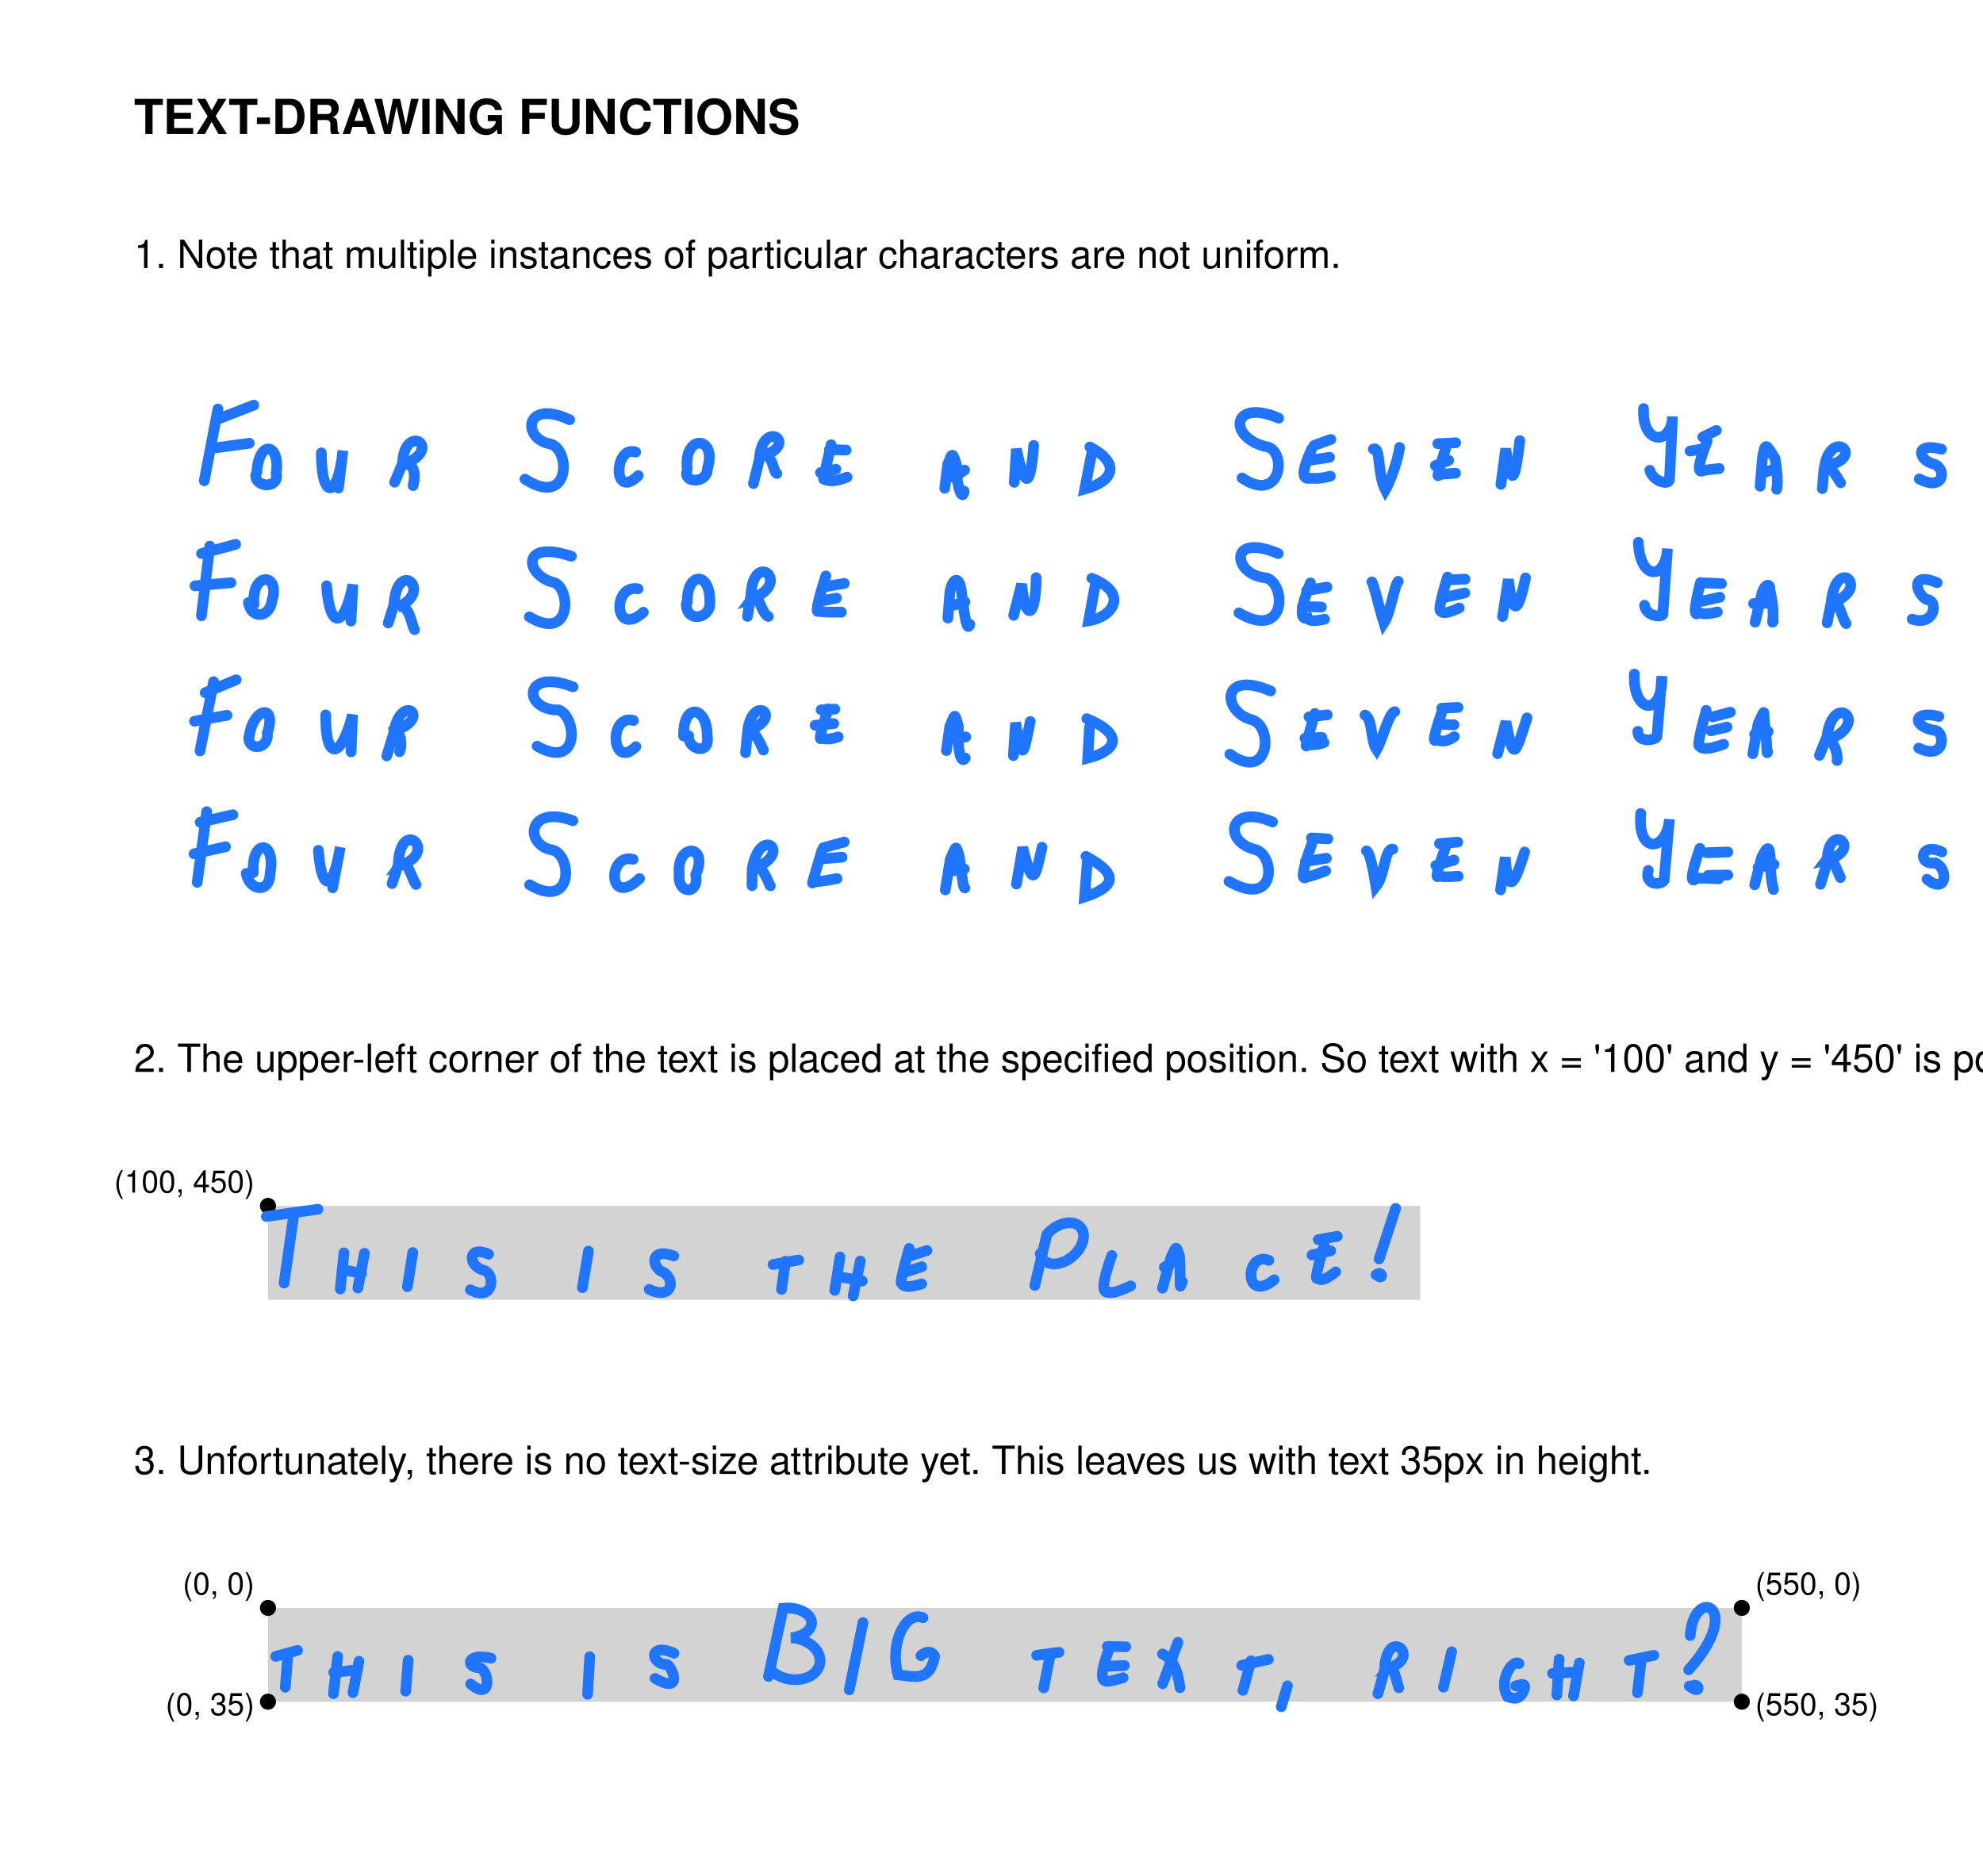
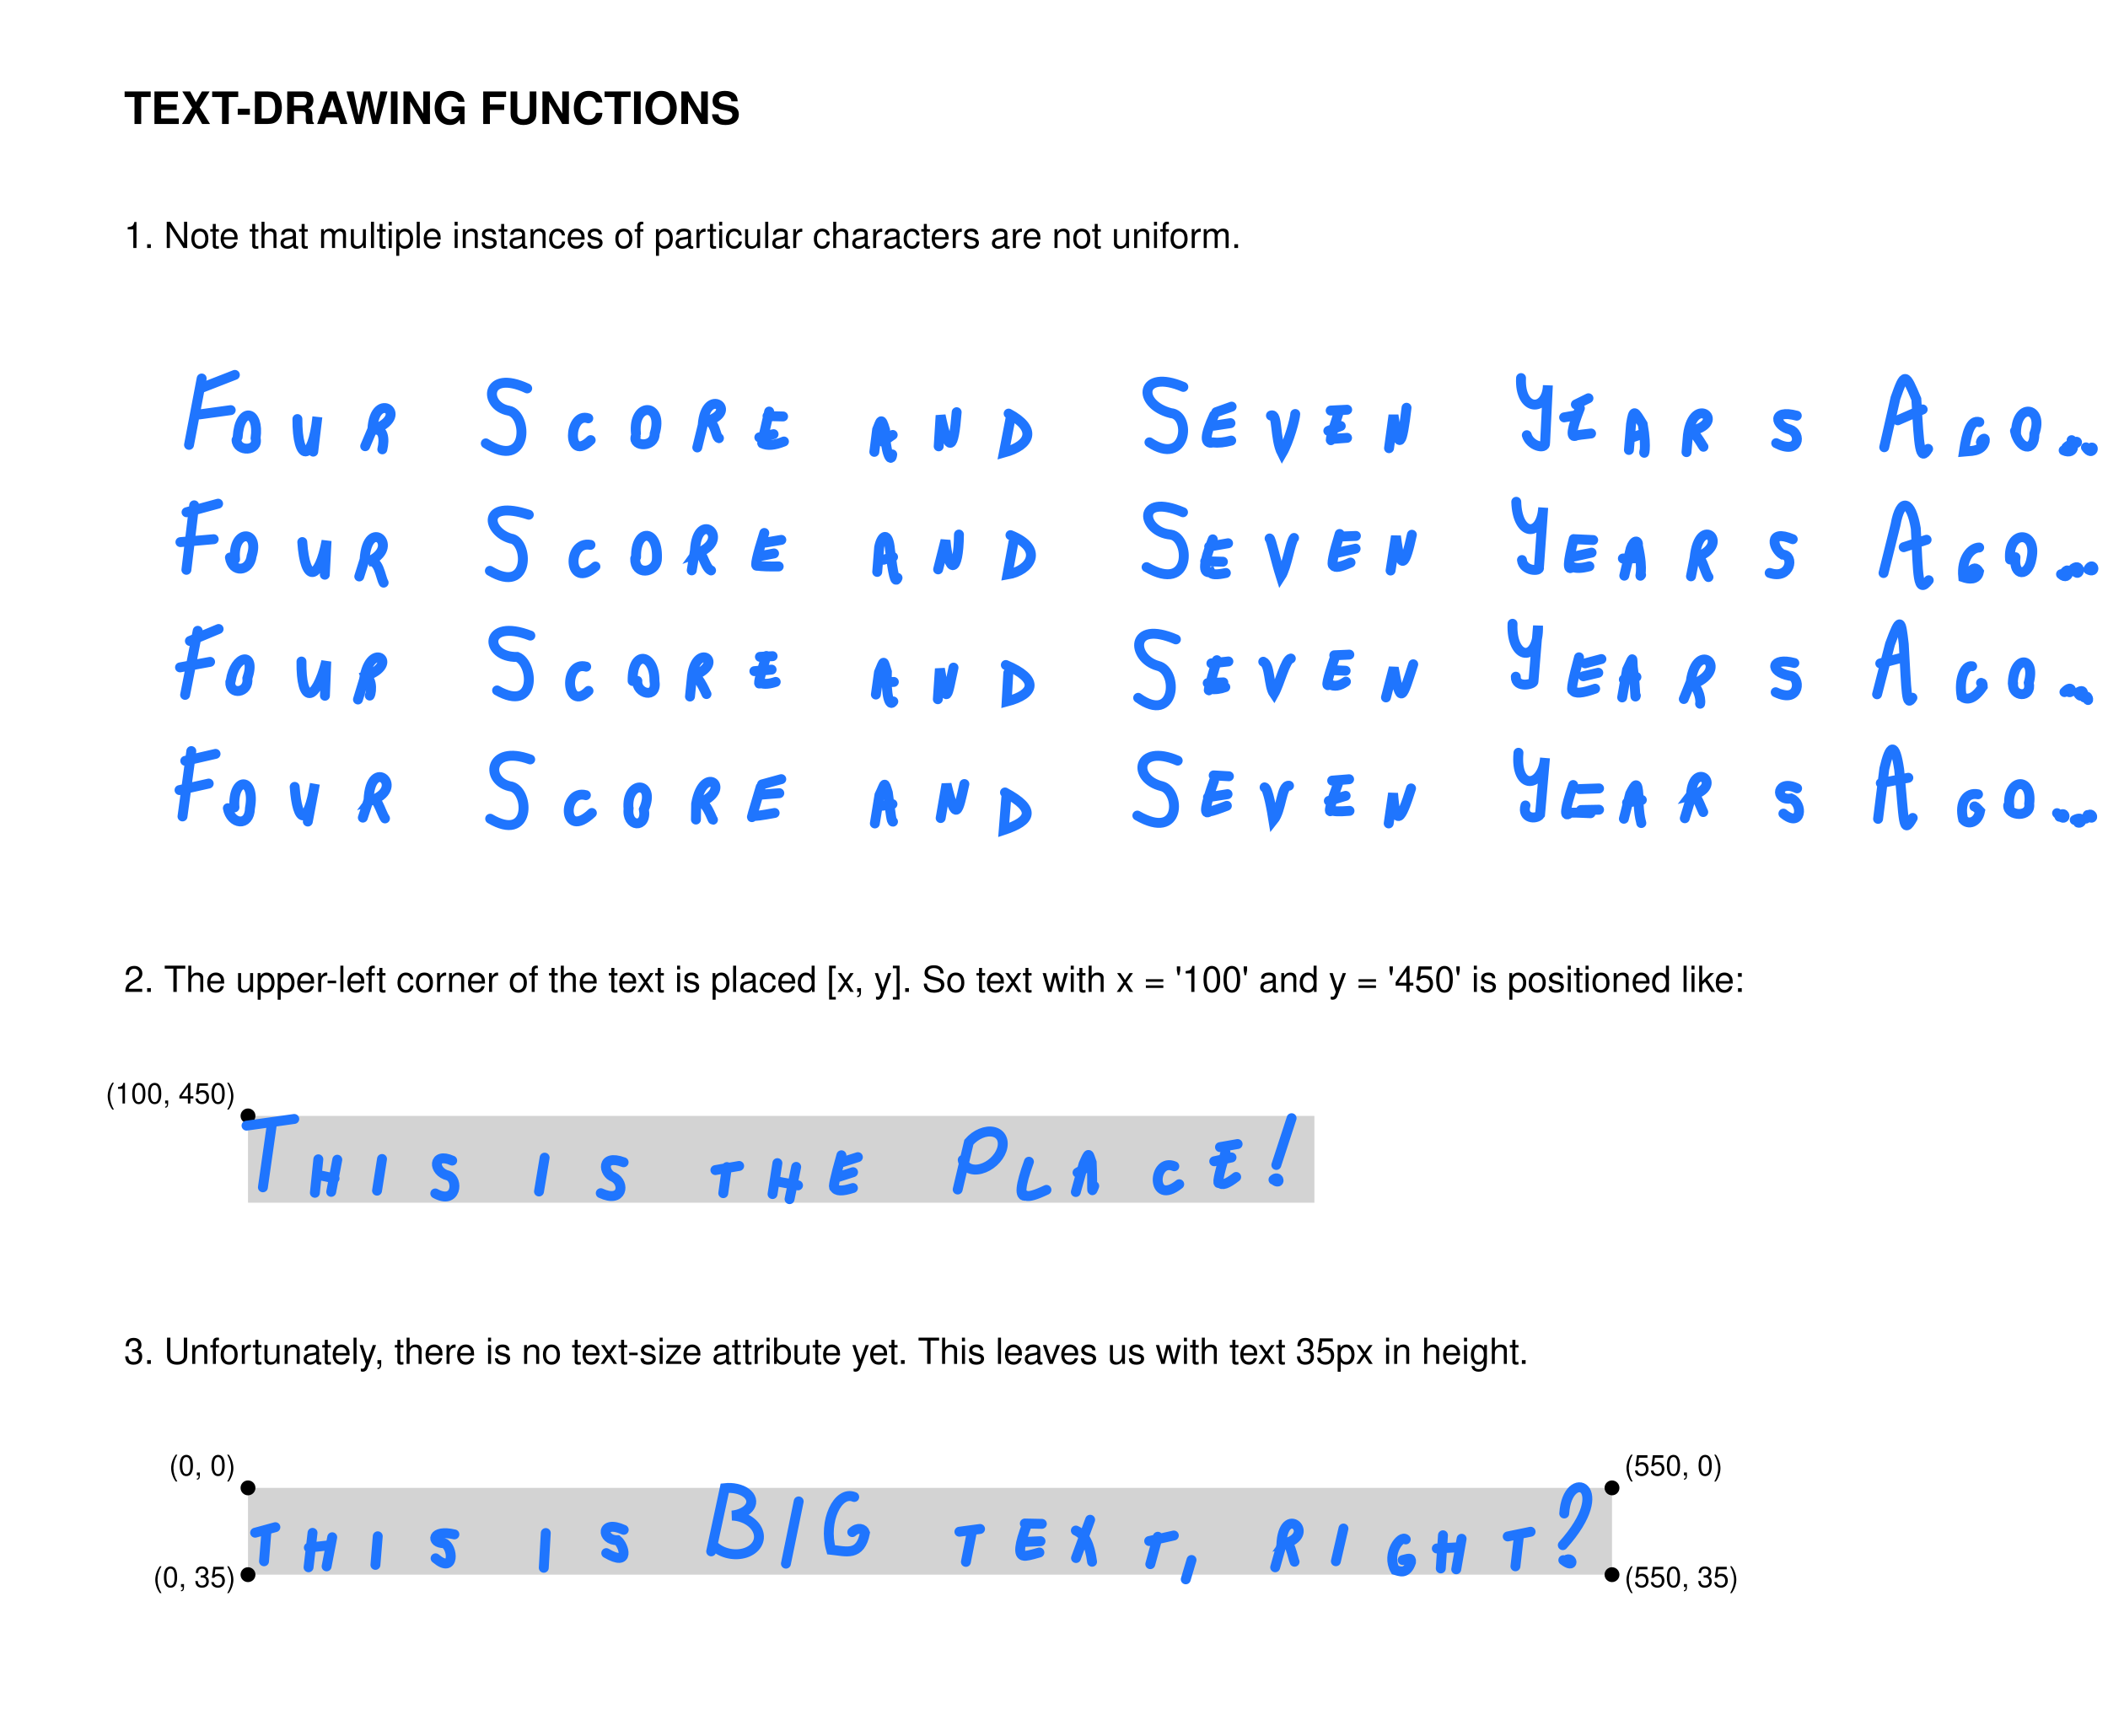
- <svg xmlns="http://www.w3.org/2000/svg" version="1.1" width="100%" height="100%" viewBox="0,0,740,700" preserveAspectRatio="xMinYMin meet">
-   <defs />
-   <g id="standard-attributes" stroke="#1F75FE" stroke-width="4" stroke-linecap="round" fill="none">
-     <text x="50" y="50" font-family="Helvetica, Arial, Sans" font-size="18" font-weight="bold" stroke="none" fill="#000">TEXT-DRAWING FUNCTIONS</text>
-     <text x="50" y="100" font-family="Helvetica, Arial, Sans" font-size="14.5" stroke="none" fill="#000">1. Note that multiple instances of particular characters are <tspan font-style="bold">not uniform</tspan>.</text>
-     <path d="M  76.22 179.40 l  5.10 -26.77 m  -0.65 4.02 l  14.03 -5.47 m  -14.28 15.94 l  12.61 -1.73 M  95.83 176.24 c  0.79 -12.38, 8.90 -10.96, 7.22 0.47 c  1.43 5.34, -7.51 5.65, -7.66 0.69 M  119.92 168.99 c  -0.06 17.42, 6.14 17.70, 8.05 -0.86 l  -1.67 14.00 M  147.26 179.94 l  2.91 -6.86 c  0.80 -16.20, 16.24 -5.44, -0.19 0.46 c  4.81 -1.51, 5.18 3.54, 4.18 7.66 M  212.58 156.63 c  -17.03 -7.91, -17.77 7.06, -7.47 8.97 c  7.92 1.43, 8.08 24.35, -9.22 13.19 M  237.21 168.70 c  -8.01 -2.76, -8.83 18.34, 0.97 8.78 M  256.44 174.82 c  -1.40 -12.86, 11.36 -12.40, 7.55 0.08 c  0.02 5.66, -8.92 5.32, -7.67 1.18 M  281.16 180.44 l  2.19 -8.95 c  1.13 -16.14, 15.44 -5.44, 0.96 -1.39 c  4.26 -1.22, 4.09 6.22, 5.59 6.60 M  310.15 165.96 q  -3.16 13.45, -2.78 12.79, 2.93 1.63, 8.74 -0.71 m  -6.62 -10.25 l  6.27 0.15 m  -9.58 8.43 l  5.76 -1.29 M  352.55 182.22 l  1.13 -8.96 c  1.47 -3.52, 1.59 -5.43, 3.20 0.05 c  -0.01 8.65, 2.42 14.05, 2.89 9.94 m  0.19 -7.86 l  -3.97 2.76 M  378.51 179.99 l  0.77 -12.47 c  3.35 15.89, 5.28 13.96, 6.47 -1.30 M  407.49 168.63 l  -2.69 13.88 c  10.95 -3.00, 13.42 -9.60, 1.91 -15.73 M  477.15 156.03 c  -17.41 -7.48, -19.09 6.91, -5.07 10.57 c  8.45 0.62, 6.52 21.92, -8.59 11.77 M  489.53 167.47 q  -5.64 12.22, -0.52 10.95, 3.34 0.39, 7.44 -0.75 m  -6.04 -11.46 l  6.21 -2.23 m  -7.23 7.69 l  6.76 -1.03 M  512.48 167.58 c  2.89 -1.18, 1.39 9.18, 4.49 15.24 c  2.84 -4.87, 5.25 -14.00, 5.30 -15.87 M  540.08 165.41 q  -4.71 14.60, -3.06 11.61, 2.92 -0.17, 6.15 -0.45 m  -6.61 -11.01 l  6.66 -0.33 m  -7.60 8.52 l  5.01 -1.96 M  560.10 180.74 l  1.79 -13.33 c  2.14 15.46, 3.51 11.99, 5.26 -2.99 M  613.32 152.46 c  -0.65 13.76, 10.52 13.70, 10.82 2.94 l  -1.12 23.23 c  0.23 2.76, -6.10 1.20, -7.37 -3.13 M  637.05 164.62 q  -4.99 12.66, -1.53 11.05, 0.53 -0.28, 6.04 -0.86 m  -6.13 -11.71 l  5.08 -2.50 m  -9.82 7.71 l  5.11 -0.89 M  656.83 181.45 l  0.85 -10.39 c  1.04 -6.43, 1.37 -5.36, 4.70 -0.00 c  1.84 10.18, 0.16 13.22, 0.72 10.72 m  -0.29 -6.98 l  -5.05 1.72 M  680.04 182.33 l  0.59 -6.91 c  2.19 -17.00, 16.74 -4.50, 0.26 -1.43 c  2.01 -1.20, 5.46 5.64, 5.98 6.17 M  724.51 167.63 c  -10.48 -2.78, -8.56 4.25, -2.80 5.55 c  4.84 1.65, 3.86 10.46, -5.50 5.53 M  759.77 180.35 l  4.53 -19.81 c  3.73 -10.58, 3.99 -10.13, 8.42 0.42 c  1.09 19.44, 1.44 25.58, 4.75 20.05 m  -2.20 -15.90 l  -10.05 4.38 M  798.11 170.22 c  -3.55 -1.09, -5.08 4.40, -6.17 11.80 c  1.79 -0.21, 7.29 0.47, 8.38 -4.05 c  0.33 -2.20, -1.47 -0.50, -1.57 0.33 M  812.93 175.49 c  -0.50 -13.43, 11.46 -11.73, 7.39 -0.54 c  0.09 7.80, -6.32 6.23, -7.82 -1.17 M  833.20 180.38 c  3.51 -3.52, 4.02 3.49, -1.08 1.24 M  835.72 178.89 c  3.18 -2.31, 1.58 1.71, -0.39 -1.39 M  842.21 181.44 c  2.76 -3.31, 1.91 3.29, -1.10 -1.04 " />
-     <path d="M  75.16 229.79 l  3.13 -26.02 m  -3.07 2.80 l  12.73 -3.46 m  -15.20 15.50 l  13.42 -1.17 M  94.80 225.53 c  -1.22 -12.28, 10.12 -11.96, 6.67 -1.31 c  -0.79 6.38, -7.78 6.98, -8.76 0.61 M  121.89 218.59 c  1.11 16.71, 6.72 15.75, 9.79 -0.51 l  -0.71 13.68 M  144.87 232.47 l  2.14 -6.81 c  1.13 -17.83, 15.26 -4.92, 1.21 0.98 c  4.60 -1.88, 5.14 6.11, 6.47 8.32 M  213.23 207.57 c  -19.11 -6.31, -17.06 6.74, -7.32 9.60 c  7.21 0.75, 8.13 22.93, -8.38 13.02 M  238.09 219.72 c  -9.77 -1.81, -9.02 18.61, 2.00 8.74 M  256.49 224.65 c  -0.30 -11.69, 9.26 -11.63, 8.36 1.30 c  -0.67 5.12, -8.93 6.24, -8.72 -0.73 M  278.93 230.01 l  1.30 -8.03 c  0.92 -17.24, 15.83 -4.18, 0.14 1.45 c  2.57 -3.70, 3.53 5.54, 6.35 6.61 M  308.18 214.92 q  -4.46 14.10, -2.85 13.20, 2.82 0.40, 8.66 0.30 m  -5.23 -9.64 l  6.29 -1.07 m  -8.49 6.54 l  5.56 -1.07 M  353.72 230.63 l  0.78 -9.94 c  0.97 -5.02, 3.76 -6.49, 4.38 1.08 c  1.25 9.78, 2.09 13.90, 3.03 11.25 m  -1.81 -8.42 l  -3.86 1.13 M  378.28 229.61 l  2.97 -11.72 c  1.22 13.84, 5.28 13.61, 5.42 -2.33 M  408.63 218.69 l  -2.38 12.98 c  9.30 -1.53, 15.02 -10.37, 1.20 -15.87 M  477.02 206.57 c  -18.99 -8.09, -16.87 7.95, -4.87 9.03 c  7.74 1.23, 8.58 23.82, -9.82 13.11 M  489.02 217.50 q  -5.70 14.25, -0.98 13.21, 0.62 1.59, 6.26 0.35 m  -6.73 -10.65 l  7.62 -1.34 m  -9.22 7.28 l  7.14 0.17 M  511.94 217.14 c  0.65 0.36, 2.48 8.96, 4.51 15.35 c  2.46 -3.75, 3.87 -14.17, 5.34 -15.56 M  540.19 215.33 q  -3.91 12.64, -2.51 12.69, 0.82 1.64, 6.88 -1.16 m  -4.59 -10.47 l  6.76 -0.27 m  -8.06 6.92 l  7.95 -1.79 M  560.72 230.07 l  2.16 -13.89 c  1.89 15.44, 3.90 11.20, 6.42 -0.54 M  611.40 202.35 c  0.40 14.07, 10.11 14.50, 10.86 2.34 l  -1.72 24.16 c  0.72 1.60, -6.32 1.65, -6.84 -3.01 M  634.56 217.39 q  -3.62 14.24, -0.51 11.18, 2.12 1.04, 6.83 -0.22 m  -5.69 -10.90 l  7.22 0.33 m  -7.77 6.66 l  7.13 -1.59 M  654.96 232.15 l  2.60 -10.97 c  1.25 -3.59, 3.18 -3.55, 2.92 -1.01 c  2.42 10.68, 0.26 13.01, 1.25 11.67 m  -1.41 -6.72 l  -5.94 0.11 M  681.85 232.41 l  1.46 -7.39 c  1.81 -18.41, 15.42 -5.21, 0.18 -0.08 c  2.53 -2.33, 3.82 5.78, 5.41 7.76 M  722.88 217.44 c  -10.38 -4.40, -7.76 4.13, -4.11 6.20 c  5.00 0.20, 3.20 10.31, -5.19 7.40 M  759.49 231.08 l  4.83 -19.42 c  2.05 -11.33, 6.28 -9.84, 8.18 1.43 c  1.02 19.17, 0.61 26.82, 5.21 20.90 m  -0.85 -16.33 l  -9.24 3.00 M  798.05 220.80 c  -3.09 0.03, -7.23 4.19, -6.42 11.98 c  2.19 0.76, 5.69 1.29, 6.34 -2.26 c  -1.29 -2.03, -2.24 -1.29, -3.04 -0.51 M  810.51 225.62 c  -1.02 -12.00, 11.03 -11.78, 8.66 -0.54 c  -1.20 7.78, -7.46 7.47, -6.47 -0.38 M  832.22 231.29 c  2.66 -4.18, 2.46 3.51, -1.16 0.27 M  836.11 229.22 c  3.23 -2.29, 2.56 4.22, 0.29 0.79 M  842.24 229.28 c  1.88 -2.84, 3.14 2.19, -0.19 0.35 " />
-     <path d="M  74.64 280.22 l  5.08 -25.84 m  -3.15 4.10 l  11.58 -4.83 m  -15.56 15.48 l  12.12 -2.23 M  93.05 274.57 c  1.45 -10.52, 10.47 -12.20, 6.70 -1.05 c  0.74 6.08, -7.22 7.01, -6.88 1.47 M  121.56 266.77 c  -0.22 17.05, 5.59 16.94, 10.00 -0.05 l  -0.54 13.85 M  144.34 282.08 l  2.46 -8.06 c  2.59 -16.90, 16.00 -5.46, -1.33 -0.74 c  4.90 -2.10, 4.51 5.85, 3.62 7.22 M  213.85 256.31 c  -18.99 -7.36, -18.80 8.90, -5.28 8.61 c  6.79 2.72, 7.83 22.63, -8.13 13.51 M  236.37 268.85 c  -9.36 -2.61, -8.23 18.85, 0.93 9.76 M  255.09 274.62 c  -0.19 -12.87, 8.88 -10.90, 8.81 -0.16 c  1.32 7.82, -7.48 5.18, -6.90 0.11 M  278.22 280.89 l  0.69 -6.95 c  1.16 -16.09, 14.87 -6.35, -0.28 -1.06 c  2.33 -2.31, 5.72 5.97, 6.25 7.01 M  309.03 264.52 q  -4.12 12.87, -2.49 10.89, 2.45 0.87, 6.25 -0.43 m  -6.37 -10.10 l  5.12 -0.27 m  -7.36 6.04 l  6.95 -0.62 M  353.18 280.08 l  1.25 -8.96 c  2.21 -5.25, 1.66 -4.98, 3.19 -0.21 c  -0.42 9.77, 1.13 14.32, 2.59 11.96 m  0.21 -7.88 l  -6.42 0.30 M  378.16 281.97 l  0.83 -12.32 c  2.73 16.18, 2.96 11.15, 5.49 -0.43 M  406.57 271.37 l  -0.65 11.54 c  11.79 -3.06, 12.97 -9.17, -0.34 -14.74 M  474.15 257.84 c  -18.82 -8.08, -17.94 7.72, -7.28 10.66 c  8.52 2.03, 7.17 23.75, -7.93 12.91 M  490.68 266.23 q  -4.39 14.87, -2.90 11.57, 3.15 0.47, 6.30 -0.71 m  -5.61 -9.59 l  6.85 -0.76 m  -8.34 8.73 l  6.31 -0.29 M  509.38 266.85 c  2.85 1.21, 2.11 9.76, 4.33 12.95 c  2.18 -3.83, 4.63 -13.94, 6.78 -14.24 M  538.40 264.67 q  -4.80 13.86, -2.37 11.23, 2.96 1.66, 6.68 -1.03 m  -4.69 -10.62 l  6.07 -0.27 m  -7.11 6.25 l  5.62 0.26 M  558.86 281.24 l  3.12 -11.99 c  2.84 16.00, 3.53 11.94, 7.87 -1.37 M  609.89 251.54 c  -0.64 14.88, 10.64 16.11, 10.28 0.81 l  -1.83 22.33 c  0.43 1.24, -7.24 3.09, -7.13 -1.79 M  636.70 265.07 q  -3.72 13.67, -2.48 13.32, 1.20 2.13, 8.98 -0.66 m  -4.04 -10.22 l  6.57 -1.74 m  -7.29 6.95 l  6.03 -1.43 M  654.10 281.25 l  1.97 -11.16 c  2.65 -5.43, 2.02 -5.48, 2.31 -1.12 c  1.21 8.55, 0.84 13.47, 1.24 11.53 m  0.23 -7.51 l  -5.08 1.03 M  678.95 281.88 l  2.79 -6.89 c  2.41 -17.96, 17.05 -4.64, -0.35 1.42 c  2.71 -1.29, 4.67 5.17, 4.14 7.38 M  723.52 267.36 c  -9.37 -2.49, -10.44 3.45, -1.89 5.15 c  4.46 -0.11, 4.69 11.66, -5.62 6.64 M  756.89 279.98 l  5.22 -20.24 c  4.11 -11.19, 4.39 -10.05, 5.54 0.07 c  1.14 19.79, 1.04 25.60, 3.48 21.56 m  -3.44 -16.35 l  -9.52 2.51 M  795.22 268.67 c  -3.12 -0.58, -5.44 5.54, -4.20 12.22 c  2.01 1.44, 4.81 1.46, 8.48 -3.99 c  -0.09 -2.27, -0.52 -0.96, -0.69 -1.52 M  811.61 275.69 c  0.30 -11.68, 9.42 -11.08, 6.44 -0.36 c  1.43 6.40, -6.95 5.81, -6.31 0.15 M  832.44 279.09 c  3.67 -3.89, 3.09 1.85, 1.22 -0.54 M  837.72 279.39 c  3.71 -2.76, 1.99 3.54, 0.23 0.19 M  840.42 281.26 c  1.63 -1.65, 1.90 2.03, 1.33 0.79 " />
-     <path d="M  73.59 329.24 l  3.55 -26.36 m  -2.44 3.94 l  12.22 -2.81 m  -14.53 14.60 l  11.77 -2.63 M  94.54 325.59 c  -0.92 -12.41, 8.60 -12.53, 6.25 0.33 c  -0.15 7.70, -7.77 6.54, -8.91 -0.01 M  118.82 317.31 c  1.11 15.22, 5.38 15.94, 8.15 -1.20 l  -2.85 15.19 M  146.31 329.72 l  2.29 -7.01 c  0.72 -18.60, 15.85 -4.52, 0.44 0.33 c  2.66 -3.74, 4.46 4.60, 6.20 7.00 M  213.79 306.25 c  -17.08 -6.29, -18.40 9.27, -7.40 10.99 c  7.18 2.28, 7.56 22.52, -8.74 12.92 M  236.24 320.66 c  -9.55 -2.56, -9.60 18.56, 2.42 7.18 M  253.45 326.26 c  -1.12 -11.86, 11.26 -11.38, 6.18 0.12 c  1.48 7.93, -7.22 7.31, -6.14 -0.46 M  280.62 330.49 l  0.09 -6.36 c  2.93 -16.65, 15.60 -5.74, 0.60 -0.06 c  3.04 -2.60, 5.82 6.48, 6.17 6.50 M  306.73 317.37 q  -4.47 14.75, -3.30 11.61, 1.12 0.33, 8.92 -1.14 m  -5.08 -11.51 l  7.76 -2.13 m  -7.54 6.21 l  6.75 -0.55 M  352.76 332.07 l  1.86 -11.44 c  2.35 -4.88, 1.85 -5.92, 3.39 -0.94 c  1.23 9.05, 1.38 11.66, 2.07 11.65 m  -0.21 -7.07 l  -4.04 0.65 M  379.30 329.89 l  2.36 -13.69 c  3.87 16.18, 4.68 11.21, 7.20 -0.03 M  405.82 320.89 l  -1.09 13.82 c  11.22 -3.67, 13.26 -8.31, 0.51 -15.14 M  474.88 306.73 c  -16.54 -7.13, -18.67 7.39, -6.37 10.33 c  7.35 1.90, 8.13 22.23, -9.90 11.83 M  489.52 314.91 q  -5.34 14.88, -1.85 12.34, 1.82 -0.27, 7.03 -2.30 m  -5.31 -12.27 l  6.14 0.36 m  -8.44 8.47 l  7.89 -1.26 M  509.92 317.50 c  1.38 0.24, 2.98 9.67, 3.56 13.30 c  3.39 -4.19, 3.14 -14.27, 6.28 -13.95 M  539.88 314.96 q  -5.36 14.59, -2.84 11.72, 0.58 0.83, 7.12 0.30 m  -6.99 -12.19 l  6.82 -0.55 m  -8.17 8.73 l  6.78 -2.04 M  559.96 332.06 l  1.76 -12.17 c  1.01 13.83, 3.13 11.18, 7.25 -1.95 M  612.29 303.56 c  -1.42 15.58, 9.77 14.15, 10.69 2.10 l  -1.99 22.84 c  -1.46 2.06, -7.44 1.69, -5.88 -3.68 M  634.34 316.56 q  -5.05 14.82, -1.21 11.14, 2.10 -0.07, 8.23 0.24 m  -4.46 -9.74 l  7.88 -0.26 m  -7.29 8.71 l  7.29 -0.13 M  654.79 330.17 l  2.55 -10.08 c  2.18 -4.37, 2.96 -4.92, 3.31 0.43 c  -0.03 9.30, 1.53 11.82, 1.12 11.35 m  0.26 -9.28 l  -5.95 1.10 M  679.36 329.97 l  2.44 -8.07 c  0.14 -16.70, 14.56 -4.69, -0.42 -0.94 c  2.05 -2.80, 3.95 3.53, 5.41 6.51 M  724.64 317.92 c  -8.25 -3.98, -9.21 5.22, -2.40 4.07 c  4.98 2.14, 4.23 12.19, -3.13 6.11 M  757.29 330.22 l  2.52 -20.21 c  2.29 -9.86, 4.32 -10.98, 5.98 0.30 c  2.09 20.67, 1.37 26.95, 5.47 19.53 m  -1.77 -16.20 l  -11.10 2.16 M  797.59 320.31 c  -4.47 -0.95, -7.68 3.15, -5.98 10.15 c  1.98 2.35, 5.92 1.29, 6.79 -3.33 c  -1.73 -1.83, -2.09 -2.07, -2.30 -1.92 M  810.23 325.33 c  -1.33 -11.42, 9.49 -12.45, 7.99 -1.21 c  0.80 5.68, -8.68 5.07, -8.47 0.69 M  830.44 329.35 c  2.43 -3.61, 3.36 3.63, -0.98 -1.44 M  836.57 330.67 c  3.59 -1.90, 3.20 1.59, 1.40 1.06 M  841.11 330.11 c  2.39 -4.49, 3.93 2.09, 0.68 -1.44 " />
-     <text x="50" y="400" font-family="Helvetica, Arial, Sans" font-size="14.5" stroke="none" fill="#000">2. The upper-left corner of the text is placed at the specified position. So text with x = '100' and y = '450' is positioned like this:</text>
-     <rect x="100" y="450" width="430" height="35" stroke="none" fill="#d3d3d3" />
-     <circle cx="100" cy="450" r="3" stroke="none" fill="#000" />
-     <text x="95" y="445" font-family="Helvetica, Arial, Sans" font-size="11.5" stroke="none" fill="#000" text-anchor="end">(100, 450)</text>
-     <path d="M  106.01 478.80 l  3.52 -24.82 m  -10.12 -0.05 l  19.24 -2.70 M  126.97 481.01 l  1.39 -13.51 m  5.19 13.13 l  2.45 -12.97 m  -8.10 6.07 l  7.01 1.47 M  152.03 480.15 l  2.01 -12.78 M  182.34 468.02 c  -7.98 -3.62, -7.90 4.58, -1.62 6.05 c  4.30 1.52, 3.42 11.96, -5.20 7.20 M  217.34 480.48 l  2.27 -13.65 M  251.46 468.69 c  -9.42 -3.49, -8.15 4.66, -4.03 5.99 c  4.71 2.50, 3.68 10.62, -5.19 6.48 M  291.64 481.16 l  1.47 -10.53 m  -4.64 1.22 l  9.57 -1.67 M  311.51 481.52 l  1.96 -12.48 m  4.90 14.53 l  2.67 -13.01 m  -7.27 5.95 l  8.02 1.50 M  339.28 465.87 q  -3.86 13.62, -2.81 12.93, 0.91 2.39, 7.45 0.28 m  -4.09 -10.49 l  6.09 -1.96 m  -8.71 8.26 l  6.76 -2.19 M  386.16 479.68 l  4.52 -19.08 a  9.22 6.32 139.40 1 1 -2.48 7.16 M  414.89 468.48 q  -5.32 14.60, -1.20 13.69, 1.76 0.77, 8.26 -2.34 M  433.80 480.69 l  3.12 -11.26 c  2.36 -5.39, 1.92 -4.23, 3.27 -0.63 c  0.54 11.20, -0.39 13.16, 1.03 9.48 m  -2.26 -7.97 l  -4.47 2.57 M  473.51 470.31 c  -8.82 -3.72, -9.67 16.55, 1.98 7.24 M  494.15 464.71 q  -4.22 14.14, -2.29 12.18, 1.13 1.99, 6.59 -2.27 m  -6.52 -12.03 l  7.11 -1.25 m  -9.43 6.96 l  6.97 -1.54 M  520.81 450.92 l  -6.16 18.87 m  -1.15 5.95 c  2.07 -1.88, 2.99 1.65, 0.89 0.52 " />
-     <text x="50" y="550" font-family="Helvetica, Arial, Sans" font-size="14.5" stroke="none" fill="#000">3. Unfortunately, there is no text-size attribute yet. This leaves us with text 35px in height.</text>
-     <rect x="100" y="600" width="550" height="35" stroke="none" fill="#d3d3d3" />
-     <circle cx="100" cy="600" r="3" stroke="none" fill="#000" />
-     <text x="95" y="595" font-family="Helvetica, Arial, Sans" font-size="11.5" stroke="none" fill="#000" text-anchor="end">(0, 0)</text>
-     <circle cx="100" cy="635" r="3" stroke="none" fill="#000" />
-     <text x="95" y="640" font-family="Helvetica, Arial, Sans" font-size="11.5" stroke="none" fill="#000" text-anchor="end">(0, 35)</text>
-     <path d="M  106.46 629.61 l  0.91 -11.33 m  -4.49 -0.20 l  8.16 -2.23 M  124.42 632.02 l  1.60 -13.88 m  5.68 13.51 l  2.26 -11.74 m  -9.42 4.17 l  8.36 -0.93 M  151.38 631.06 l  0.94 -11.54 M  183.22 618.76 c  -9.24 -2.16, -9.63 3.57, -4.18 3.55 c  3.69 1.40, 4.54 12.79, -3.39 6.10 M  219.27 632.22 l  0.80 -14.01 M  251.50 616.92 c  -9.47 -4.35, -9.08 4.33, -2.48 4.19 c  2.58 2.13, 5.35 11.00, -4.56 5.20 M  286.77 625.60 l  5.48 -25.49 a  8.05 4.94 179.27 1 1 2.93 11.06 a  10.34 7.72 189.70 1 1 -7.24 12.26 M  316.91 630.56 l  5.14 -25.10 M  344.44 603.67 c  -6.56 -2.75, -12.61 9.76, -9.33 21.28 c  6.07 0.63, 11.82 2.86, 13.67 -6.86 c  -0.54 -1.62, -2.81 -2.41, -5.12 -0.25 M  389.48 629.85 l  2.41 -12.15 m  -5.03 -0.02 l  8.32 -1.11 M  414.12 614.74 q  -4.77 12.29, -1.29 12.61, 0.87 0.33, 6.28 -1.29 m  -5.87 -11.69 l  6.86 0.14 m  -8.27 7.34 l  7.73 -0.35 M  433.81 617.21 c  3.76 1.74, 5.53 5.37, 6.54 12.58 m  -6.47 -1.50 l  5.69 -15.43 M  463.83 630.76 l  3.02 -11.05 m  -3.47 1.73 l  9.94 -2.23 M  480.45 629.08 l  -2.32 7.80 M  514.19 632.02 l  2.47 -8.72 c  0.56 -17.59, 14.89 -4.23, 0.95 -0.75 c  2.18 -3.24, 3.80 6.13, 4.39 7.24 M  538.66 629.59 l  3.05 -13.20 M  566.84 620.79 c  -1.92 -2.02, -7.98 5.85, -4.29 12.30 c  1.74 0.47, 4.66 2.10, 6.41 -3.13 c  0.20 -2.10, -1.11 -1.36, -3.36 -0.86 M  580.96 632.48 l  0.88 -13.37 m  5.35 13.73 l  2.17 -12.32 m  -10.00 3.92 l  8.12 -0.45 M  611.06 631.63 l  1.31 -11.43 m  -4.42 -0.61 l  9.23 -1.90 M  630.74 610.33 c  1.28 -19.04, 20.70 -10.92, -0.58 12.77 m  1.38 6.01 c  2.40 -1.63, 3.73 3.83, -1.17 0.04 " />
-     <circle cx="650" cy="600" r="3" stroke="none" fill="#000" />
-     <text x="655" y="595" font-family="Helvetica, Arial, Sans" font-size="11.5" stroke="none" fill="#000" text-anchor="start">(550, 0)</text>
-     <circle cx="650" cy="635" r="3" stroke="none" fill="#000" />
-     <text x="655" y="640" font-family="Helvetica, Arial, Sans" font-size="11.5" stroke="none" fill="#000" text-anchor="start">(550, 35)</text>
+ <svg xmlns="http://www.w3.org/2000/svg" version="1.1" width="100%" height="100%" viewBox="0 0 850 700" preserveAspectRatio="xMinYMin meet" id="svg4243">
+   <defs id="defs4245">
+     </defs>
+   <g id="standard-attributes" style="fill:none;stroke:#1f75fe;stroke-width:4;stroke-linecap:round">
+     <text x="50" y="50" font-size="18" font-weight="bold" id="text4250" style="font-weight:bold;font-size:18px;font-family:Helvetica, Arial, Sans;fill:#000000;stroke:none">TEXT-DRAWING FUNCTIONS</text>
+     <text x="50" y="100" font-size="14.5" id="text4252" style="font-size:14.5px;font-family:Helvetica, Arial, Sans;fill:#000000;stroke:none">1. Note that multiple instances of particular characters are <tspan font-style="bold" id="tspan4254">not uniform</tspan>
+ .</text>
+     <path d="m 76.22,179.4 5.1,-26.77 m -0.65,4.02 14.03,-5.47 m -14.28,15.94 12.61,-1.73 m 2.8,10.85 c 0.79,-12.38 8.9,-10.96 7.22,0.47 1.43,5.34 -7.51,5.65 -7.66,0.69 m 24.53,-8.41 c -0.06,17.42 6.14,17.7 8.05,-0.86 l -1.67,14 m 20.96,-2.19 2.91,-6.86 c 0.8,-16.2 16.24,-5.44 -0.19,0.46 4.81,-1.51 5.18,3.54 4.18,7.66 m 58.42,-24.57 c -17.03,-7.91 -17.77,7.06 -7.47,8.97 7.92,1.43 8.08,24.35 -9.22,13.19 m 41.32,-10.09 c -8.01,-2.76 -8.83,18.34 0.97,8.78 m 18.26,-2.66 c -1.4,-12.86 11.36,-12.4 7.55,0.08 0.02,5.66 -8.92,5.32 -7.67,1.18 m 24.84,4.36 2.19,-8.95 c 1.13,-16.14 15.44,-5.44 0.96,-1.39 4.26,-1.22 4.09,6.22 5.59,6.6 m 20.25,-10.74 q -3.16,13.45 -2.78,12.79 2.93,1.63 8.74,-0.71 m -6.62,-10.25 6.27,0.15 m -9.58,8.43 5.76,-1.29 m 40.61,7.14 1.13,-8.96 c 1.47,-3.52 1.59,-5.43 3.2,0.05 -0.01,8.65 2.42,14.05 2.89,9.94 m 0.19,-7.86 -3.97,2.76 m 22.52,1.84 0.77,-12.47 c 3.35,15.89 5.28,13.96 6.47,-1.3 m 21.74,2.41 -2.69,13.88 c 10.95,-3 13.42,-9.6 1.91,-15.73 m 70.44,-10.75 c -17.41,-7.48 -19.09,6.91 -5.07,10.57 8.45,0.62 6.52,21.92 -8.59,11.77 m 26.04,-10.9 q -5.64,12.22 -0.52,10.95 3.34,0.39 7.44,-0.75 m -6.04,-11.46 6.21,-2.23 m -7.23,7.69 6.76,-1.03 m 16.33,-3.06 c 2.89,-1.18 1.39,9.18 4.49,15.24 2.84,-4.87 5.25,-14 5.3,-15.87 m 17.81,-1.54 q -4.71,14.6 -3.06,11.61 2.92,-0.17 6.15,-0.45 m -6.61,-11.01 6.66,-0.33 m -7.6,8.52 5.01,-1.96 m 19.47,8.95 1.79,-13.33 c 2.14,15.46 3.51,11.99 5.26,-2.99 m 46.17,-11.96 c -0.65,13.76 10.52,13.7 10.82,2.94 l -1.12,23.23 c 0.23,2.76 -6.1,1.2 -7.37,-3.13 m 21.4,-10.88 q -4.99,12.66 -1.53,11.05 0.53,-0.28 6.04,-0.86 m -6.13,-11.71 5.08,-2.5 m -9.82,7.71 5.11,-0.89 m 21.03,14.03 0.85,-10.39 c 1.04,-6.43 1.37,-5.36 4.7,0 1.84,10.18 0.16,13.22 0.72,10.72 m -0.29,-6.98 -5.05,1.72 m 22.28,5.81 0.59,-6.91 c 2.19,-17 16.74,-4.5 0.26,-1.43 2.01,-1.2 5.46,5.64 5.98,6.17 m 37.64,-12.53 c -10.48,-2.78 -8.56,4.25 -2.8,5.55 4.84,1.65 3.86,10.46 -5.5,5.53 m 43.56,1.64 4.53,-19.81 c 3.73,-10.58 3.99,-10.13 8.42,0.42 1.09,19.44 1.44,25.58 4.75,20.05 m -2.2,-15.9 -10.05,4.38 m 32.89,0.73 c -3.55,-1.09 -5.08,4.4 -6.17,11.8 1.79,-0.21 7.29,0.47 8.38,-4.05 0.33,-2.2 -1.47,-0.5 -1.57,0.33 m 14.18,-2.81 c -0.5,-13.43 11.46,-11.73 7.39,-0.54 0.09,7.8 -6.32,6.23 -7.82,-1.17 m 20.7,6.6 c 3.51,-3.52 4.02,3.49 -1.08,1.24 m 3.6,-2.73 c 3.18,-2.31 1.58,1.71 -0.39,-1.39 m 6.88,3.94 c 2.76,-3.31 1.91,3.29 -1.1,-1.04" id="path4256" />
+     <path d="m 75.16,229.79 3.13,-26.02 m -3.07,2.8 12.73,-3.46 m -15.2,15.5 13.42,-1.17 m 8.63,8.09 c -1.22,-12.28 10.12,-11.96 6.67,-1.31 -0.79,6.38 -7.78,6.98 -8.76,0.61 m 29.18,-6.24 c 1.11,16.71 6.72,15.75 9.79,-0.51 l -0.71,13.68 m 13.9,0.71 2.14,-6.81 c 1.13,-17.83 15.26,-4.92 1.21,0.98 4.6,-1.88 5.14,6.11 6.47,8.32 m 58.54,-27.39 c -19.11,-6.31 -17.06,6.74 -7.32,9.6 7.21,0.75 8.13,22.93 -8.38,13.02 m 40.56,-10.47 c -9.77,-1.81 -9.02,18.61 2,8.74 m 16.4,-3.81 c -0.3,-11.69 9.26,-11.63 8.36,1.3 -0.67,5.12 -8.93,6.24 -8.72,-0.73 m 22.8,4.79 1.3,-8.03 c 0.92,-17.24 15.83,-4.18 0.14,1.45 2.57,-3.7 3.53,5.54 6.35,6.61 m 21.46,-15.12 q -4.46,14.1 -2.85,13.2 2.82,0.4 8.66,0.3 m -5.23,-9.64 6.29,-1.07 m -8.49,6.54 5.56,-1.07 m 41.6,7.45 0.78,-9.94 c 0.97,-5.02 3.76,-6.49 4.38,1.08 1.25,9.78 2.09,13.9 3.03,11.25 m -1.81,-8.42 -3.86,1.13 m 22.04,3.88 2.97,-11.72 c 1.22,13.84 5.28,13.61 5.42,-2.33 m 21.96,3.13 -2.38,12.98 c 9.3,-1.53 15.02,-10.37 1.2,-15.87 m 69.57,-9.23 c -18.99,-8.09 -16.87,7.95 -4.87,9.03 7.74,1.23 8.58,23.82 -9.82,13.11 m 26.69,-11.21 q -5.7,14.25 -0.98,13.21 0.62,1.59 6.26,0.35 m -6.73,-10.65 7.62,-1.34 m -9.22,7.28 7.14,0.17 m 18.83,-9.38 c 0.65,0.36 2.48,8.96 4.51,15.35 2.46,-3.75 3.87,-14.17 5.34,-15.56 m 18.4,-1.6 q -3.91,12.64 -2.51,12.69 0.82,1.64 6.88,-1.16 m -4.59,-10.47 6.76,-0.27 m -8.06,6.92 7.95,-1.79 m 14.1,8.82 2.16,-13.89 c 1.89,15.44 3.9,11.2 6.42,-0.54 m 42.1,-13.29 c 0.4,14.07 10.11,14.5 10.86,2.34 l -1.72,24.16 c 0.72,1.6 -6.32,1.65 -6.84,-3.01 m 20.86,-8.45 q -3.62,14.24 -0.51,11.18 2.12,1.04 6.83,-0.22 m -5.69,-10.9 7.22,0.33 m -7.77,6.66 7.13,-1.59 m 13.19,9.3 2.6,-10.97 c 1.25,-3.59 3.18,-3.55 2.92,-1.01 2.42,10.68 0.26,13.01 1.25,11.67 m -1.41,-6.72 -5.94,0.11 m 27.47,7.18 1.46,-7.39 c 1.81,-18.41 15.42,-5.21 0.18,-0.08 2.53,-2.33 3.82,5.78 5.41,7.76 m 33.98,-15.26 c -10.38,-4.4 -7.76,4.13 -4.11,6.2 5,0.2 3.2,10.31 -5.19,7.4 m 45.91,0.04 4.83,-19.42 c 2.05,-11.33 6.28,-9.84 8.18,1.43 1.02,19.17 0.61,26.82 5.21,20.9 m -0.85,-16.33 -9.24,3 m 30.43,0.14 c -3.09,0.03 -7.23,4.19 -6.42,11.98 2.19,0.76 5.69,1.29 6.34,-2.26 -1.29,-2.03 -2.24,-1.29 -3.04,-0.51 m 15.58,-4.39 c -1.02,-12 11.03,-11.78 8.66,-0.54 -1.2,7.78 -7.46,7.47 -6.47,-0.38 m 19.52,6.59 c 2.66,-4.18 2.46,3.51 -1.16,0.27 m 5.05,-2.34 c 3.23,-2.29 2.56,4.22 0.29,0.79 m 5.84,-0.73 c 1.88,-2.84 3.14,2.19 -0.19,0.35" id="path4258" />
+     <path d="m 74.64,280.22 5.08,-25.84 m -3.15,4.1 11.58,-4.83 m -15.56,15.48 12.12,-2.23 m 8.34,7.67 c 1.45,-10.52 10.47,-12.2 6.7,-1.05 0.74,6.08 -7.22,7.01 -6.88,1.47 m 28.69,-8.22 c -0.22,17.05 5.59,16.94 10,-0.05 l -0.54,13.85 m 13.32,1.51 2.46,-8.06 c 2.59,-16.9 16,-5.46 -1.33,-0.74 4.9,-2.1 4.51,5.85 3.62,7.22 m 64.76,-24.19 c -18.99,-7.36 -18.8,8.9 -5.28,8.61 6.79,2.72 7.83,22.63 -8.13,13.51 m 35.93,-9.58 c -9.36,-2.61 -8.23,18.85 0.93,9.76 m 17.79,-3.99 c -0.19,-12.87 8.88,-10.9 8.81,-0.16 1.32,7.82 -7.48,5.18 -6.9,0.11 m 21.22,6.32 0.69,-6.95 c 1.16,-16.09 14.87,-6.35 -0.28,-1.06 2.33,-2.31 5.72,5.97 6.25,7.01 m 24.15,-15.37 q -4.12,12.87 -2.49,10.89 2.45,0.87 6.25,-0.43 m -6.37,-10.1 5.12,-0.27 m -7.36,6.04 6.95,-0.62 m 42.05,10.05 1.25,-8.96 c 2.21,-5.25 1.66,-4.98 3.19,-0.21 -0.42,9.77 1.13,14.32 2.59,11.96 m 0.21,-7.88 -6.42,0.3 m 24.16,6.68 0.83,-12.32 c 2.73,16.18 2.96,11.15 5.49,-0.43 m 22.09,2.15 -0.65,11.54 c 11.79,-3.06 12.97,-9.17 -0.34,-14.74 m 68.57,-10.33 c -18.82,-8.08 -17.94,7.72 -7.28,10.66 8.52,2.03 7.17,23.75 -7.93,12.91 m 31.74,-15.18 q -4.39,14.87 -2.9,11.57 3.15,0.47 6.3,-0.71 m -5.61,-9.59 6.85,-0.76 m -8.34,8.73 6.31,-0.29 m 16.09,-8.33 c 2.85,1.21 2.11,9.76 4.33,12.95 2.18,-3.83 4.63,-13.94 6.78,-14.24 m 17.91,-0.89 q -4.8,13.86 -2.37,11.23 2.96,1.66 6.68,-1.03 m -4.69,-10.62 6.07,-0.27 m -7.11,6.25 5.62,0.26 m 16.26,10.75 3.12,-11.99 c 2.84,16 3.53,11.94 7.87,-1.37 m 40.04,-16.34 c -0.64,14.88 10.64,16.11 10.28,0.81 l -1.83,22.33 c 0.43,1.24 -7.24,3.09 -7.13,-1.79 m 25.49,-7.82 q -3.72,13.67 -2.48,13.32 1.2,2.13 8.98,-0.66 m -4.04,-10.22 6.57,-1.74 m -7.29,6.95 6.03,-1.43 m 9.63,9.96 1.97,-11.16 c 2.65,-5.43 2.02,-5.48 2.31,-1.12 1.21,8.55 0.84,13.47 1.24,11.53 m 0.23,-7.51 -5.08,1.03 m 24.18,7.86 2.79,-6.89 c 2.41,-17.96 17.05,-4.64 -0.35,1.42 2.71,-1.29 4.67,5.17 4.14,7.38 m 37.99,-16.43 c -9.37,-2.49 -10.44,3.45 -1.89,5.15 4.46,-0.11 4.69,11.66 -5.62,6.64 m 40.88,0.83 5.22,-20.24 c 4.11,-11.19 4.39,-10.05 5.54,0.07 1.14,19.79 1.04,25.6 3.48,21.56 m -3.44,-16.35 -9.52,2.51 m 37.05,1.14 c -3.12,-0.58 -5.44,5.54 -4.2,12.22 2.01,1.44 4.81,1.46 8.48,-3.99 -0.09,-2.27 -0.52,-0.96 -0.69,-1.52 m 12.8,0.31 c 0.3,-11.68 9.42,-11.08 6.44,-0.36 1.43,6.4 -6.95,5.81 -6.31,0.15 m 20.7,3.61 c 3.67,-3.89 3.09,1.85 1.22,-0.54 m 4.06,0.84 c 3.71,-2.76 1.99,3.54 0.23,0.19 m 2.47,1.68 c 1.63,-1.65 1.9,2.03 1.33,0.79" id="path4260" />
+     <path d="m 73.59,329.24 3.55,-26.36 m -2.44,3.94 12.22,-2.81 m -14.53,14.6 11.77,-2.63 m 10.38,9.61 c -0.92,-12.41 8.6,-12.53 6.25,0.33 -0.15,7.7 -7.77,6.54 -8.91,-0.01 m 26.94,-8.6 c 1.11,15.22 5.38,15.94 8.15,-1.2 l -2.85,15.19 m 22.19,-1.58 2.29,-7.01 c 0.72,-18.6 15.85,-4.52 0.44,0.33 2.66,-3.74 4.46,4.6 6.2,7 m 58.55,-23.79 c -17.08,-6.29 -18.4,9.27 -7.4,10.99 7.18,2.28 7.56,22.52 -8.74,12.92 m 38.59,-9.5 c -9.55,-2.56 -9.6,18.56 2.42,7.18 m 14.79,-1.58 c -1.12,-11.86 11.26,-11.38 6.18,0.12 1.48,7.93 -7.22,7.31 -6.14,-0.46 m 27.13,4.57 0.09,-6.36 c 2.93,-16.65 15.6,-5.74 0.6,-0.06 3.04,-2.6 5.82,6.48 6.17,6.5 m 19.25,-13.2 q -4.47,14.75 -3.3,11.61 1.12,0.33 8.92,-1.14 m -5.08,-11.51 7.76,-2.13 m -7.54,6.21 6.75,-0.55 m 38.52,12.21 1.86,-11.44 c 2.35,-4.88 1.85,-5.92 3.39,-0.94 1.23,9.05 1.38,11.66 2.07,11.65 m -0.21,-7.07 -4.04,0.65 m 23.47,4.97 2.36,-13.69 c 3.87,16.18 4.68,11.21 7.2,-0.03 m 16.96,4.72 -1.09,13.82 c 11.22,-3.67 13.26,-8.31 0.51,-15.14 m 69.64,-12.84 c -16.54,-7.13 -18.67,7.39 -6.37,10.33 7.35,1.9 8.13,22.23 -9.9,11.83 m 30.91,-13.98 q -5.34,14.88 -1.85,12.34 1.82,-0.27 7.03,-2.3 m -5.31,-12.27 6.14,0.36 m -8.44,8.47 7.89,-1.26 m 14.94,-2.75 c 1.38,0.24 2.98,9.67 3.56,13.3 3.39,-4.19 3.14,-14.27 6.28,-13.95 m 20.12,-1.89 q -5.36,14.59 -2.84,11.72 0.58,0.83 7.12,0.3 m -6.99,-12.19 6.82,-0.55 m -8.17,8.73 6.78,-2.04 m 17.36,11.13 1.76,-12.17 c 1.01,13.83 3.13,11.18 7.25,-1.95 m 43.32,-14.38 c -1.42,15.58 9.77,14.15 10.69,2.1 l -1.99,22.84 c -1.46,2.06 -7.44,1.69 -5.88,-3.68 m 19.23,-8.26 q -5.05,14.82 -1.21,11.14 2.1,-0.07 8.23,0.24 m -4.46,-9.74 7.88,-0.26 m -7.29,8.71 7.29,-0.13 m 10.01,3.65 2.55,-10.08 c 2.18,-4.37 2.96,-4.92 3.31,0.43 -0.03,9.3 1.53,11.82 1.12,11.35 m 0.26,-9.28 -5.95,1.1 m 23.28,6.28 2.44,-8.07 c 0.14,-16.7 14.56,-4.69 -0.42,-0.94 2.05,-2.8 3.95,3.53 5.41,6.51 m 37.85,-9.55 c -8.25,-3.98 -9.21,5.22 -2.4,4.07 4.98,2.14 4.23,12.19 -3.13,6.11 m 38.18,2.12 2.52,-20.21 c 2.29,-9.86 4.32,-10.98 5.98,0.3 2.09,20.67 1.37,26.95 5.47,19.53 m -1.77,-16.2 -11.1,2.16 m 39.2,4.51 c -4.47,-0.95 -7.68,3.15 -5.98,10.15 1.98,2.35 5.92,1.29 6.79,-3.33 -1.73,-1.83 -2.09,-2.07 -2.3,-1.92 m 14.13,0.12 c -1.33,-11.42 9.49,-12.45 7.99,-1.21 0.8,5.68 -8.68,5.07 -8.47,0.69 m 20.69,4.54 c 2.43,-3.61 3.36,3.63 -0.98,-1.44 m 7.11,2.76 c 3.59,-1.9 3.2,1.59 1.4,1.06 m 3.14,-1.62 c 2.39,-4.49 3.93,2.09 0.68,-1.44" id="path4262" />
+     <text x="50" y="400" font-size="14.5" id="text4264" style="font-size:14.5px;font-family:Helvetica, Arial, Sans;fill:#000000;stroke:none">2. The upper-left corner of the text is placed [x, y]. So text with x = '100' and y = '450' is positioned like:</text>
+     <rect x="100" y="450" width="430" height="35" id="rect4266" style="fill:#d3d3d3;stroke:none" />
+     <circle cx="100" cy="450" r="3" id="circle4268" style="fill:#000000;stroke:none" />
+     <text x="95" y="445" font-size="11.5" id="text4270" style="font-size:11.5px;font-family:Helvetica, Arial, Sans;text-anchor:end;fill:#000000;stroke:none">(100, 450)</text>
+     <path d="m 106.01,478.8 3.52,-24.82 m -10.12,-0.05 19.24,-2.7 m 8.32,29.78 1.39,-13.51 m 5.19,13.13 2.45,-12.97 m -8.1,6.07 7.01,1.47 m 17.12,4.95 2.01,-12.78 m 28.3,0.65 c -7.98,-3.62 -7.9,4.58 -1.62,6.05 4.3,1.52 3.42,11.96 -5.2,7.2 m 41.82,-0.79 2.27,-13.65 m 31.85,1.86 c -9.42,-3.49 -8.15,4.66 -4.03,5.99 4.71,2.5 3.68,10.62 -5.19,6.48 m 49.4,0 1.47,-10.53 m -4.64,1.22 9.57,-1.67 m 13.47,11.34 1.96,-12.48 m 4.9,14.53 2.67,-13.01 m -7.27,5.95 8.02,1.5 m 17.49,-12.14 q -3.86,13.62 -2.81,12.93 0.91,2.39 7.45,0.28 m -4.09,-10.49 6.09,-1.96 m -8.71,8.26 6.76,-2.19 m 42.19,6.98 4.52,-19.08 a 9.22,6.32 139.4 1 1 -2.48,7.16 m 26.69,0.72 q -5.32,14.6 -1.2,13.69 1.76,0.77 8.26,-2.34 m 11.85,0.86 3.12,-11.26 c 2.36,-5.39 1.92,-4.23 3.27,-0.63 0.54,11.2 -0.39,13.16 1.03,9.48 m -2.26,-7.97 -4.47,2.57 m 39.02,-2.57 c -8.82,-3.72 -9.67,16.55 1.98,7.24 m 18.66,-12.84 q -4.22,14.14 -2.29,12.18 1.13,1.99 6.59,-2.27 m -6.52,-12.03 7.11,-1.25 m -9.43,6.96 6.97,-1.54 m 24.23,-15.84 -6.16,18.87 m -1.15,5.95 c 2.07,-1.88 2.99,1.65 0.89,0.52" id="path4272" />
+     <text x="50" y="550" font-size="14.5" id="text4274" style="font-size:14.5px;font-family:Helvetica, Arial, Sans;fill:#000000;stroke:none">3. Unfortunately, there is no text-size attribute yet. This leaves us with text 35px in height.</text>
+     <rect x="100" y="600" width="550" height="35" id="rect4276" style="fill:#d3d3d3;stroke:none" />
+     <circle cx="100" cy="600" r="3" id="circle4278" style="fill:#000000;stroke:none" />
+     <text x="95" y="595" font-size="11.5" id="text4280" style="font-size:11.5px;font-family:Helvetica, Arial, Sans;text-anchor:end;fill:#000000;stroke:none">(0, 0)</text>
+     <circle cx="100" cy="635" r="3" id="circle4282" style="fill:#000000;stroke:none" />
+     <text x="95" y="640" font-size="11.5" id="text4284" style="font-size:11.5px;font-family:Helvetica, Arial, Sans;text-anchor:end;fill:#000000;stroke:none">(0, 35)</text>
+     <path d="m 106.46,629.61 0.91,-11.33 m -4.49,-0.2 8.16,-2.23 m 13.38,16.17 1.6,-13.88 m 5.68,13.51 2.26,-11.74 m -9.42,4.17 8.36,-0.93 m 18.48,7.91 0.94,-11.54 m 30.9,-0.76 c -9.24,-2.16 -9.63,3.57 -4.18,3.55 3.69,1.4 4.54,12.79 -3.39,6.1 m 43.62,3.81 0.8,-14.01 m 31.43,-1.29 c -9.47,-4.35 -9.08,4.33 -2.48,4.19 2.58,2.13 5.35,11 -4.56,5.2 m 42.31,-0.71 5.48,-25.49 a 9.148,5.614 179.27 1 1 2.93,11.06 10.34,7.72 -170.3 1 1 -7.24,12.26 m 28.97,7.13 5.14,-25.1 m 22.39,-1.79 c -6.56,-2.75 -12.61,9.76 -9.33,21.28 6.07,0.63 11.82,2.86 13.67,-6.86 -0.54,-1.62 -2.81,-2.41 -5.12,-0.25 m 45.82,12.01 2.41,-12.15 m -5.03,-0.02 8.32,-1.11 m 18.94,-1.83 q -4.77,12.29 -1.29,12.61 0.87,0.33 6.28,-1.29 m -5.87,-11.69 6.86,0.14 m -8.27,7.34 7.73,-0.35 m 14.25,-4.29 c 3.76,1.74 5.53,5.37 6.54,12.58 m -6.47,-1.5 5.69,-15.43 m 24.26,17.9 3.02,-11.05 m -3.47,1.73 9.94,-2.23 m 7.13,9.87 -2.32,7.8 m 36.06,-4.86 2.47,-8.72 c 0.56,-17.59 14.89,-4.23 0.95,-0.75 2.18,-3.24 3.8,6.13 4.39,7.24 m 16.66,-0.2 3.05,-13.2 m 25.13,4.4 c -1.92,-2.02 -7.98,5.85 -4.29,12.3 1.74,0.47 4.66,2.1 6.41,-3.13 0.2,-2.1 -1.11,-1.36 -3.36,-0.86 m 15.36,3.38 0.88,-13.37 m 5.35,13.73 2.17,-12.32 m -10,3.92 8.12,-0.45 m 23.58,7.64 1.31,-11.43 m -4.42,-0.61 9.23,-1.9 m 13.56,-7.36 c 1.28,-19.04 20.7,-10.92 -0.58,12.77 m 1.38,6.01 c 2.4,-1.63 3.73,3.83 -1.17,0.04" id="path4286" />
+     <circle cx="650" cy="600" r="3" id="circle4288" style="fill:#000000;stroke:none" />
+     <text x="655" y="595" font-size="11.5" id="text4290" style="font-size:11.5px;font-family:Helvetica, Arial, Sans;text-anchor:start;fill:#000000;stroke:none">(550, 0)</text>
+     <circle cx="650" cy="635" r="3" id="circle4292" style="fill:#000000;stroke:none" />
+     <text x="655" y="640" font-size="11.5" id="text4294" style="font-size:11.5px;font-family:Helvetica, Arial, Sans;text-anchor:start;fill:#000000;stroke:none">(550, 35)</text>
  </g>
</svg>
